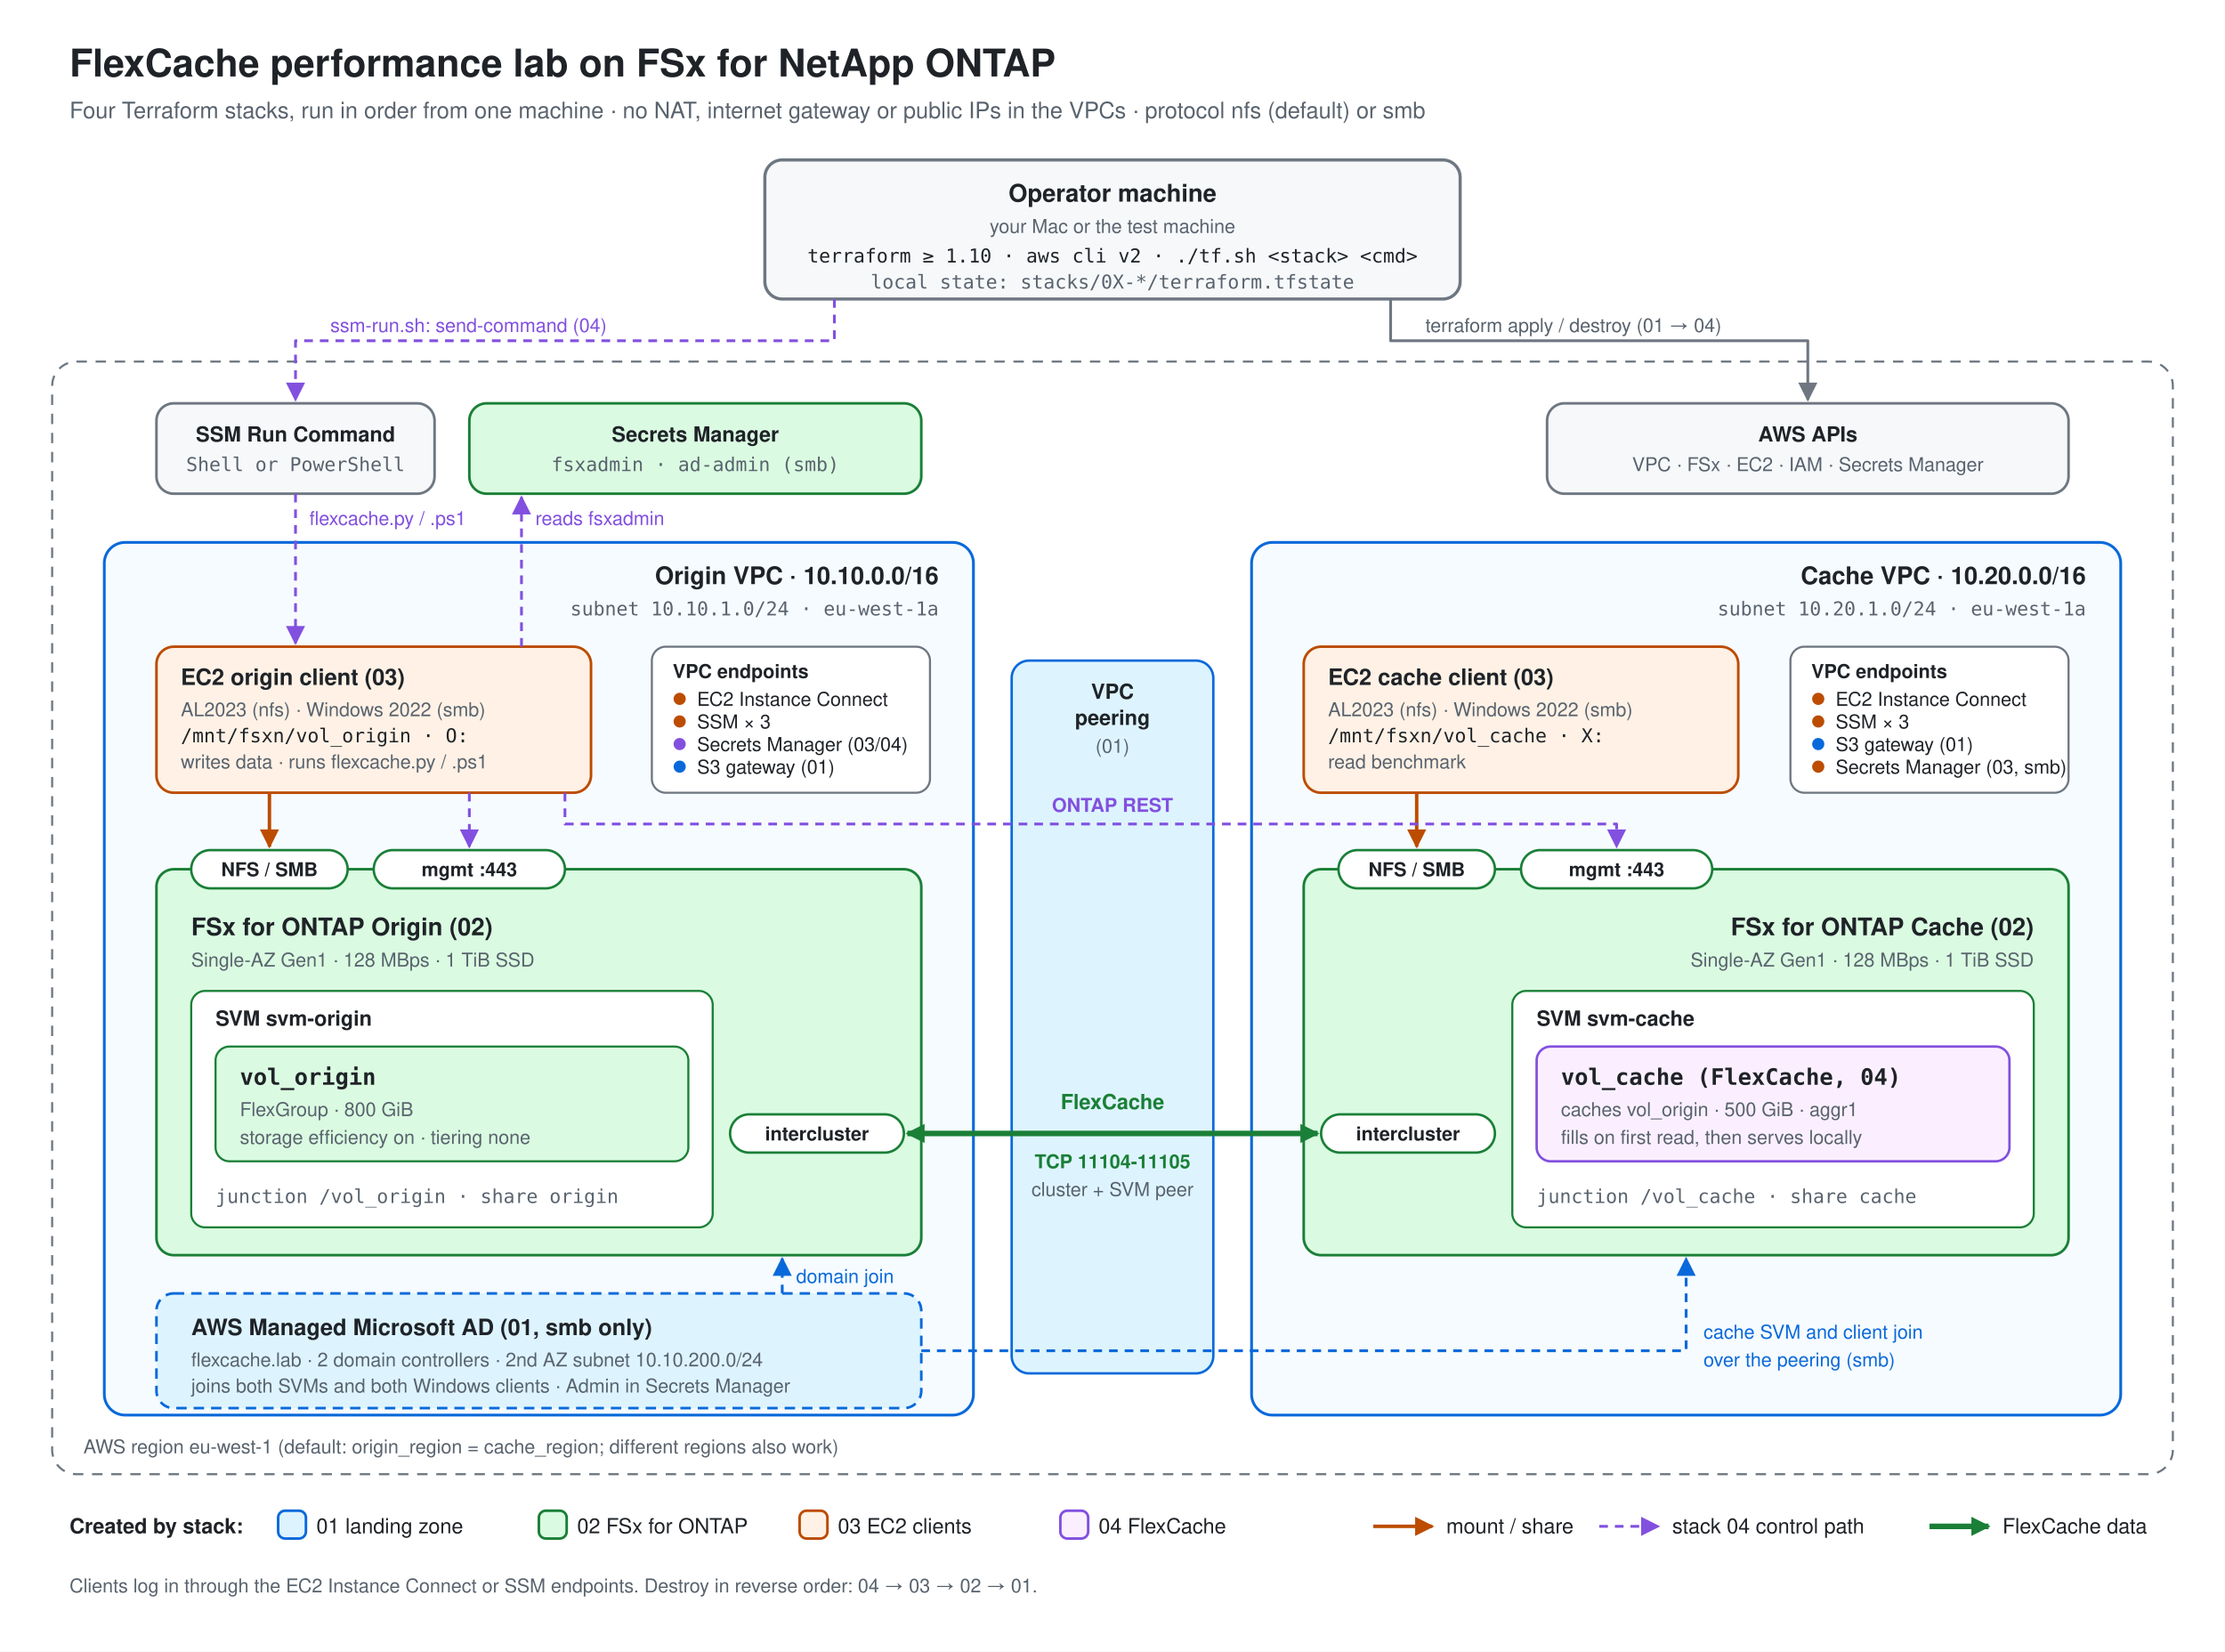
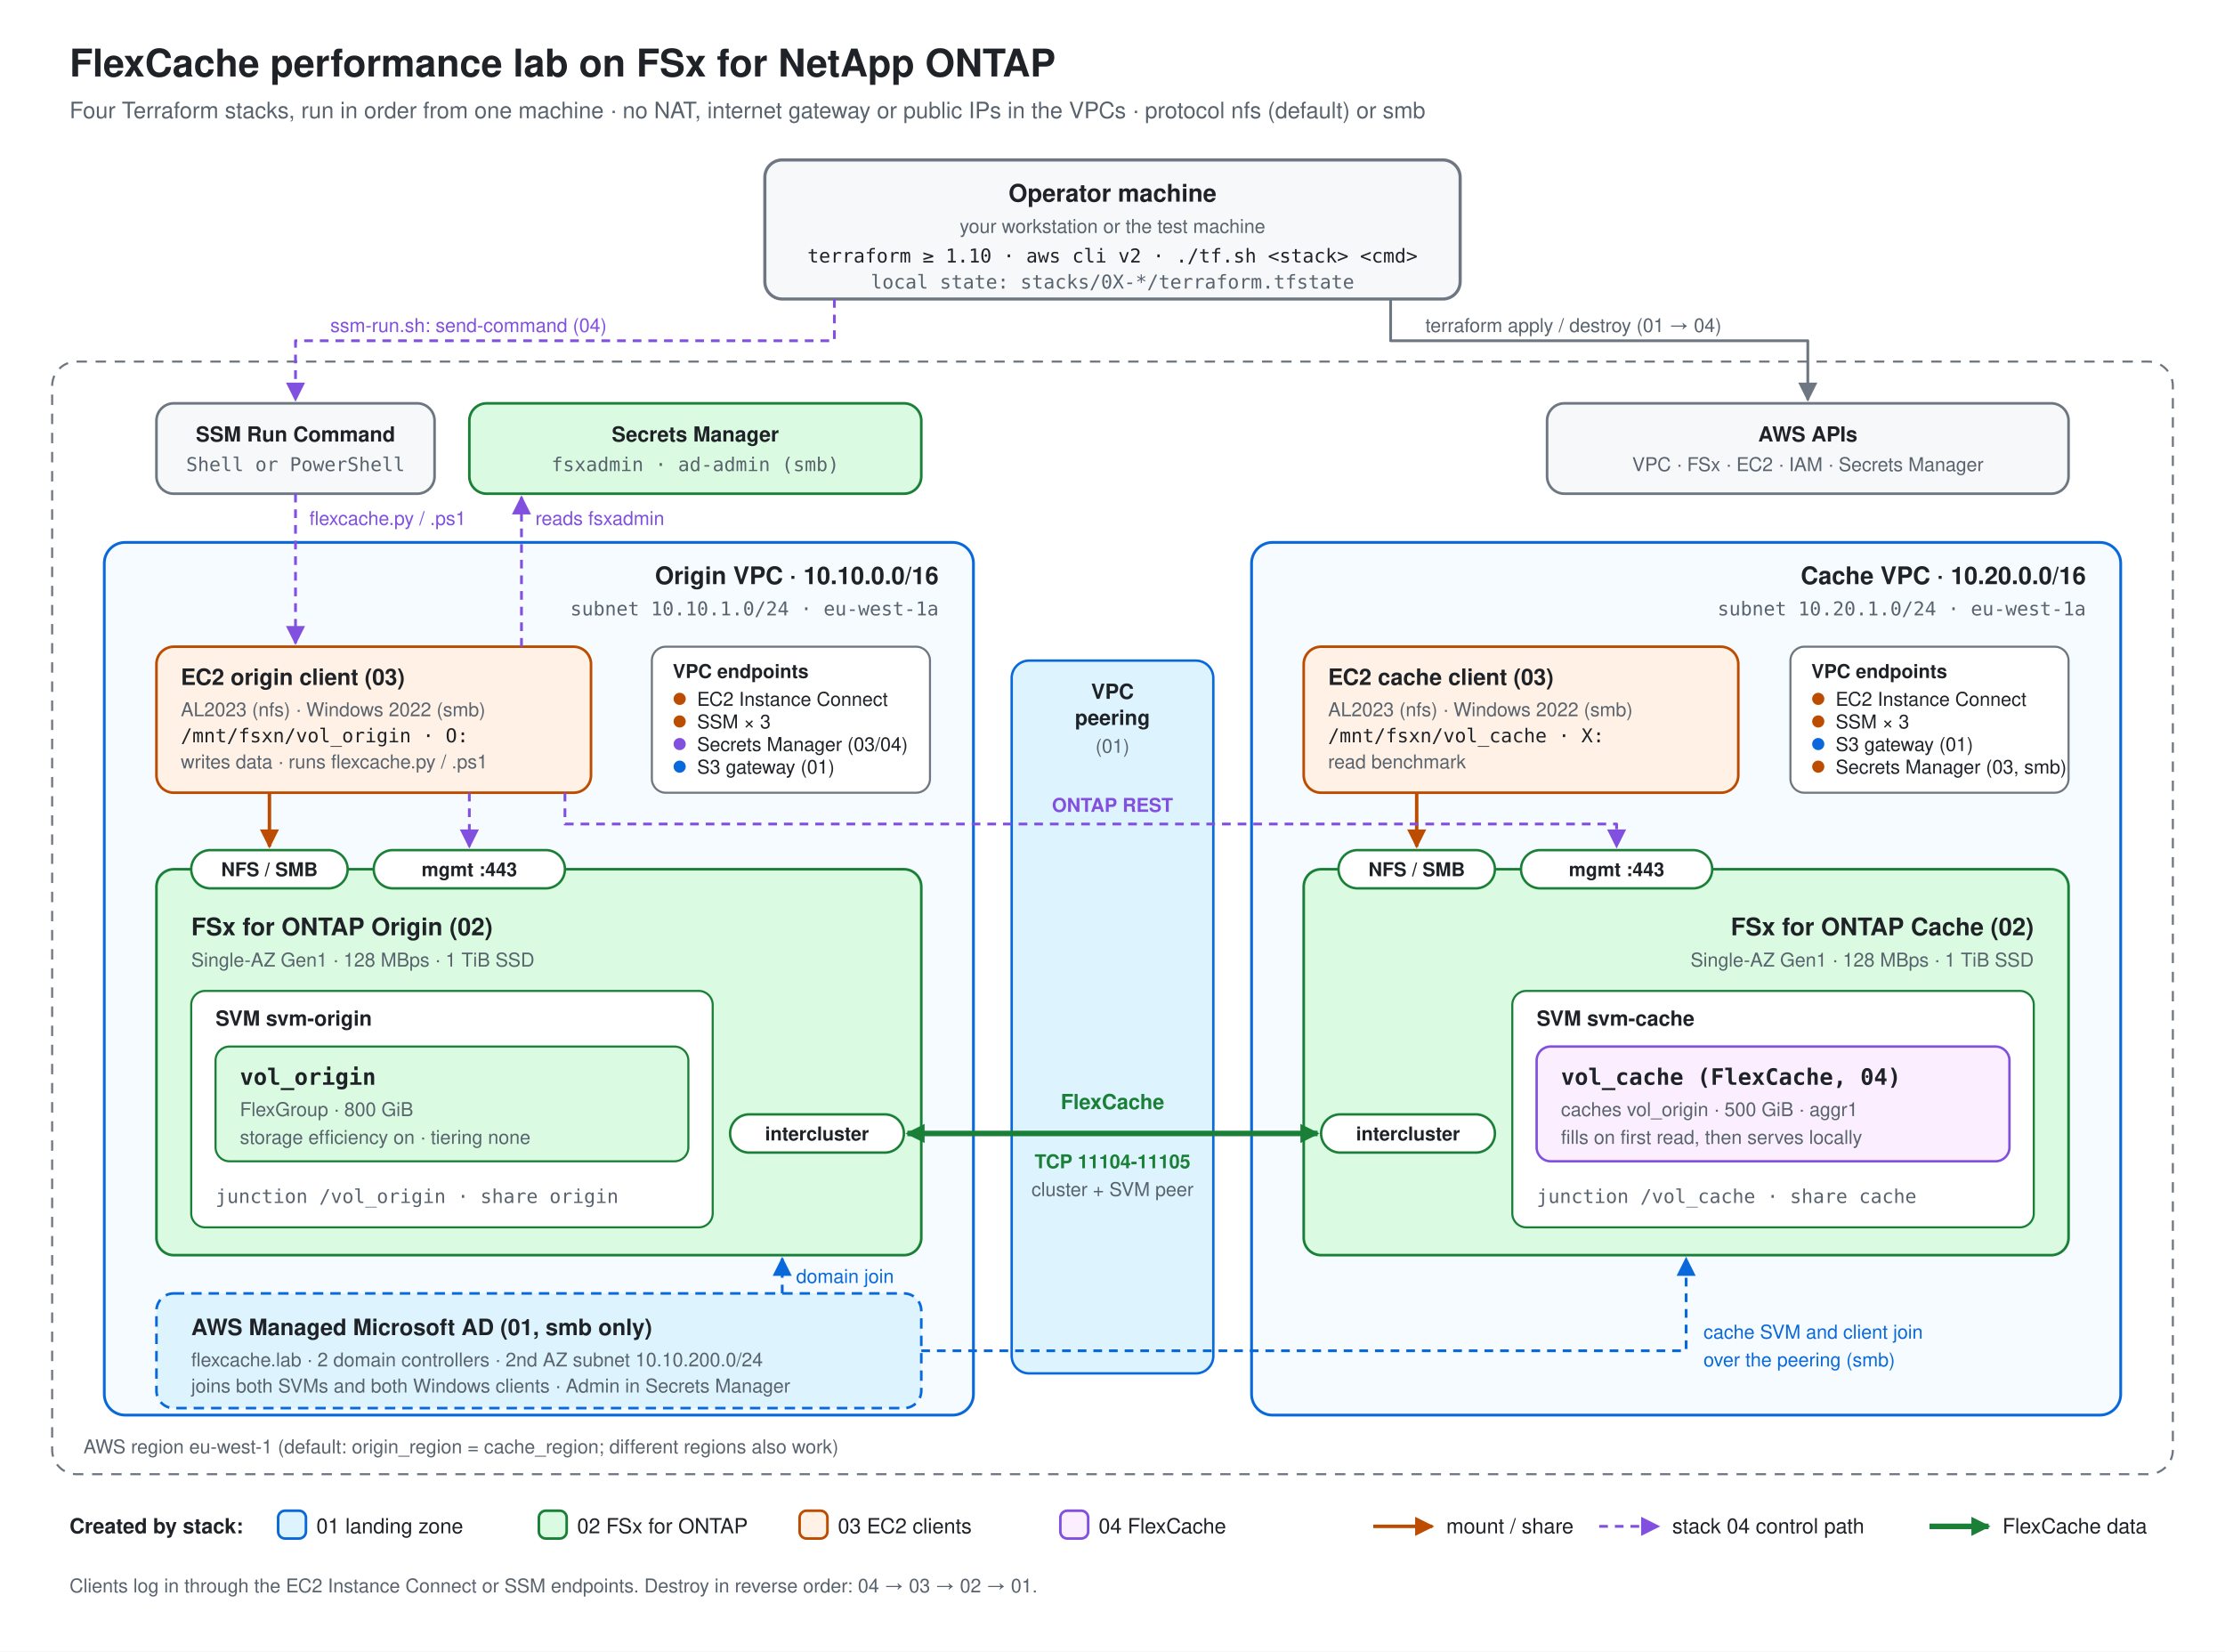
<svg xmlns="http://www.w3.org/2000/svg" viewBox="0 0 1280 950" width="1280" height="950" role="img" aria-label="Architecture of the FlexCache performance lab: an operator machine runs Terraform against AWS; the origin VPC holds FSx for ONTAP Origin and an EC2 client, the cache VPC holds FSx for ONTAP Cache with the FlexCache volume and an EC2 client; with protocol smb, an AWS Managed Microsoft AD in the origin VPC joins both SVMs and the Windows clients, which map the Origin and Cache shares; the VPCs are peered and FlexCache reads flow between the file systems over the intercluster ports 11104-11105.">
  <defs>
    <marker id="m-n" viewBox="0 0 10 10" refX="9" refY="5" markerWidth="11" markerHeight="11" markerUnits="userSpaceOnUse" orient="auto-start-reverse">
      <path d="M0,0 L10,5 L0,10 z" fill="#6e7781" />
    </marker>
    <marker id="m-1" viewBox="0 0 10 10" refX="9" refY="5" markerWidth="11" markerHeight="11" markerUnits="userSpaceOnUse" orient="auto-start-reverse">
      <path d="M0,0 L10,5 L0,10 z" fill="#0969da" />
    </marker>
    <marker id="m-2" viewBox="0 0 10 10" refX="9" refY="5" markerWidth="11" markerHeight="11" markerUnits="userSpaceOnUse" orient="auto-start-reverse">
      <path d="M0,0 L10,5 L0,10 z" fill="#1a7f37" />
    </marker>
    <marker id="m-3" viewBox="0 0 10 10" refX="9" refY="5" markerWidth="11" markerHeight="11" markerUnits="userSpaceOnUse" orient="auto-start-reverse">
      <path d="M0,0 L10,5 L0,10 z" fill="#bc4c00" />
    </marker>
    <marker id="m-4" viewBox="0 0 10 10" refX="9" refY="5" markerWidth="11" markerHeight="11" markerUnits="userSpaceOnUse" orient="auto-start-reverse">
      <path d="M0,0 L10,5 L0,10 z" fill="#8250df" />
    </marker>
  </defs>
  <rect x="0" y="0" width="1280" height="950" rx="0" fill="#ffffff" stroke="#ffffff" stroke-width="0" />
  <text x="40" y="44" font-family="-apple-system, BlinkMacSystemFont, 'Segoe UI', Helvetica, Arial, sans-serif" font-size="22" font-weight="700" fill="#1f2328" text-anchor="start">FlexCache performance lab on FSx for NetApp ONTAP</text>
  <text x="40" y="68" font-family="-apple-system, BlinkMacSystemFont, 'Segoe UI', Helvetica, Arial, sans-serif" font-size="13" font-weight="400" fill="#59636e" text-anchor="start">Four Terraform stacks, run in order from one machine · no NAT, internet gateway or public IPs in the VPCs · protocol nfs (default) or smb</text>
  <rect x="440" y="92" width="400" height="80" rx="10" fill="#f6f8fa" stroke="#6e7781" stroke-width="1.8" />
  <text x="640" y="116" font-family="-apple-system, BlinkMacSystemFont, 'Segoe UI', Helvetica, Arial, sans-serif" font-size="14" font-weight="700" fill="#1f2328" text-anchor="middle">Operator machine</text>
-   <text x="640" y="134" font-family="-apple-system, BlinkMacSystemFont, 'Segoe UI', Helvetica, Arial, sans-serif" font-size="11" font-weight="400" fill="#59636e" text-anchor="middle">your Mac or the test machine</text>
+   <text x="640" y="134" font-family="-apple-system, BlinkMacSystemFont, 'Segoe UI', Helvetica, Arial, sans-serif" font-size="11" font-weight="400" fill="#59636e" text-anchor="middle">your workstation or the test machine</text>
  <text x="640" y="151" font-family="ui-monospace, SFMono-Regular, Menlo, Consolas, monospace" font-size="11" font-weight="400" fill="#1f2328" text-anchor="middle">terraform ≥ 1.10 · aws cli v2 · ./tf.sh &lt;stack&gt; &lt;cmd&gt;</text>
  <text x="640" y="166" font-family="ui-monospace, SFMono-Regular, Menlo, Consolas, monospace" font-size="11" font-weight="400" fill="#59636e" text-anchor="middle">local state: stacks/0X-*/terraform.tfstate</text>
  <rect x="30" y="208" width="1220" height="640" rx="14" fill="none" stroke="#6e7781" stroke-width="1.2" stroke-dasharray="6 5" />
  <text x="48" y="836" font-family="-apple-system, BlinkMacSystemFont, 'Segoe UI', Helvetica, Arial, sans-serif" font-size="11" font-weight="400" fill="#59636e" text-anchor="start">AWS region eu-west-1 (default: origin_region = cache_region; different regions also work)</text>
  <rect x="90" y="232" width="160" height="52" rx="10" fill="#f6f8fa" stroke="#6e7781" stroke-width="1.5" />
  <text x="170" y="254" font-family="-apple-system, BlinkMacSystemFont, 'Segoe UI', Helvetica, Arial, sans-serif" font-size="12" font-weight="700" fill="#1f2328" text-anchor="middle">SSM Run Command</text>
  <text x="170" y="271" font-family="ui-monospace, SFMono-Regular, Menlo, Consolas, monospace" font-size="11" font-weight="400" fill="#59636e" text-anchor="middle">Shell or PowerShell</text>
  <rect x="270" y="232" width="260" height="52" rx="10" fill="#dafbe1" stroke="#1a7f37" stroke-width="1.5" />
  <text x="400" y="254" font-family="-apple-system, BlinkMacSystemFont, 'Segoe UI', Helvetica, Arial, sans-serif" font-size="12" font-weight="700" fill="#1f2328" text-anchor="middle">Secrets Manager</text>
  <text x="400" y="271" font-family="ui-monospace, SFMono-Regular, Menlo, Consolas, monospace" font-size="11" font-weight="400" fill="#59636e" text-anchor="middle">fsxadmin · ad-admin (smb)</text>
  <rect x="890" y="232" width="300" height="52" rx="10" fill="#f6f8fa" stroke="#6e7781" stroke-width="1.5" />
  <text x="1040" y="254" font-family="-apple-system, BlinkMacSystemFont, 'Segoe UI', Helvetica, Arial, sans-serif" font-size="12" font-weight="700" fill="#1f2328" text-anchor="middle">AWS APIs</text>
  <text x="1040" y="271" font-family="-apple-system, BlinkMacSystemFont, 'Segoe UI', Helvetica, Arial, sans-serif" font-size="11" font-weight="400" fill="#59636e" text-anchor="middle">VPC · FSx · EC2 · IAM · Secrets Manager</text>
  <path d="M800,172 L800,196 L1040,196 L1040,230" fill="none" stroke="#6e7781" stroke-width="1.6" stroke-linejoin="round" marker-end="url(#m-n)" />
  <text x="820" y="191" font-family="-apple-system, BlinkMacSystemFont, 'Segoe UI', Helvetica, Arial, sans-serif" font-size="11" font-weight="400" fill="#59636e" text-anchor="start">terraform apply / destroy (01 → 04)</text>
  <path d="M480,172 L480,196 L170,196 L170,230" fill="none" stroke="#8250df" stroke-width="1.6" stroke-linejoin="round" stroke-dasharray="5 4" marker-end="url(#m-4)" />
  <text x="190" y="191" font-family="-apple-system, BlinkMacSystemFont, 'Segoe UI', Helvetica, Arial, sans-serif" font-size="11" font-weight="400" fill="#8250df" text-anchor="start">ssm-run.sh: send-command (04)</text>
  <rect x="60" y="312" width="500" height="502" rx="12" fill="#f6fbff" stroke="#0969da" stroke-width="1.6" />
  <text x="540" y="336" font-family="-apple-system, BlinkMacSystemFont, 'Segoe UI', Helvetica, Arial, sans-serif" font-size="14" font-weight="700" fill="#1f2328" text-anchor="end">Origin VPC · 10.10.0.0/16</text>
  <text x="540" y="354" font-family="ui-monospace, SFMono-Regular, Menlo, Consolas, monospace" font-size="11" font-weight="400" fill="#59636e" text-anchor="end">subnet 10.10.1.0/24 · eu-west-1a</text>
  <rect x="720" y="312" width="500" height="502" rx="12" fill="#f6fbff" stroke="#0969da" stroke-width="1.6" />
  <text x="1200" y="336" font-family="-apple-system, BlinkMacSystemFont, 'Segoe UI', Helvetica, Arial, sans-serif" font-size="14" font-weight="700" fill="#1f2328" text-anchor="end">Cache VPC · 10.20.0.0/16</text>
  <text x="1200" y="354" font-family="ui-monospace, SFMono-Regular, Menlo, Consolas, monospace" font-size="11" font-weight="400" fill="#59636e" text-anchor="end">subnet 10.20.1.0/24 · eu-west-1a</text>
  <rect x="582" y="380" width="116" height="410" rx="10" fill="#ddf4ff" stroke="#0969da" stroke-width="1.4" />
  <text x="640" y="402" font-family="-apple-system, BlinkMacSystemFont, 'Segoe UI', Helvetica, Arial, sans-serif" font-size="12" font-weight="700" fill="#1f2328" text-anchor="middle">VPC</text>
  <text x="640" y="417" font-family="-apple-system, BlinkMacSystemFont, 'Segoe UI', Helvetica, Arial, sans-serif" font-size="12" font-weight="700" fill="#1f2328" text-anchor="middle">peering</text>
  <text x="640" y="433" font-family="-apple-system, BlinkMacSystemFont, 'Segoe UI', Helvetica, Arial, sans-serif" font-size="11" font-weight="400" fill="#59636e" text-anchor="middle">(01)</text>
  <rect x="90" y="372" width="250" height="84" rx="10" fill="#fff1e5" stroke="#bc4c00" stroke-width="1.5" />
  <text x="104" y="394" font-family="-apple-system, BlinkMacSystemFont, 'Segoe UI', Helvetica, Arial, sans-serif" font-size="13" font-weight="700" fill="#1f2328" text-anchor="start">EC2 origin client (03)</text>
  <text x="104" y="412" font-family="-apple-system, BlinkMacSystemFont, 'Segoe UI', Helvetica, Arial, sans-serif" font-size="11" font-weight="400" fill="#59636e" text-anchor="start">AL2023 (nfs) · Windows 2022 (smb)</text>
  <text x="104" y="427" font-family="ui-monospace, SFMono-Regular, Menlo, Consolas, monospace" font-size="11" font-weight="400" fill="#1f2328" text-anchor="start">/mnt/fsxn/vol_origin · O:</text>
  <text x="104" y="442" font-family="-apple-system, BlinkMacSystemFont, 'Segoe UI', Helvetica, Arial, sans-serif" font-size="11" font-weight="400" fill="#59636e" text-anchor="start">writes data · runs flexcache.py / .ps1</text>
  <rect x="750" y="372" width="250" height="84" rx="10" fill="#fff1e5" stroke="#bc4c00" stroke-width="1.5" />
  <text x="764" y="394" font-family="-apple-system, BlinkMacSystemFont, 'Segoe UI', Helvetica, Arial, sans-serif" font-size="13" font-weight="700" fill="#1f2328" text-anchor="start">EC2 cache client (03)</text>
  <text x="764" y="412" font-family="-apple-system, BlinkMacSystemFont, 'Segoe UI', Helvetica, Arial, sans-serif" font-size="11" font-weight="400" fill="#59636e" text-anchor="start">AL2023 (nfs) · Windows 2022 (smb)</text>
  <text x="764" y="427" font-family="ui-monospace, SFMono-Regular, Menlo, Consolas, monospace" font-size="11" font-weight="400" fill="#1f2328" text-anchor="start">/mnt/fsxn/vol_cache · X:</text>
  <text x="764" y="442" font-family="-apple-system, BlinkMacSystemFont, 'Segoe UI', Helvetica, Arial, sans-serif" font-size="11" font-weight="400" fill="#59636e" text-anchor="start">read benchmark</text>
  <rect x="375" y="372" width="160" height="84" rx="8" fill="#ffffff" stroke="#6e7781" stroke-width="1.2" />
  <text x="387" y="390" font-family="-apple-system, BlinkMacSystemFont, 'Segoe UI', Helvetica, Arial, sans-serif" font-size="11" font-weight="700" fill="#1f2328" text-anchor="start">VPC endpoints</text>
  <circle cx="391" cy="402" r="3.5" fill="#bc4c00" />
  <text x="401" y="406" font-family="-apple-system, BlinkMacSystemFont, 'Segoe UI', Helvetica, Arial, sans-serif" font-size="11" font-weight="400" fill="#1f2328" text-anchor="start">EC2 Instance Connect</text>
  <circle cx="391" cy="415" r="3.5" fill="#bc4c00" />
  <text x="401" y="419" font-family="-apple-system, BlinkMacSystemFont, 'Segoe UI', Helvetica, Arial, sans-serif" font-size="11" font-weight="400" fill="#1f2328" text-anchor="start">SSM × 3</text>
  <circle cx="391" cy="428" r="3.5" fill="#8250df" />
  <text x="401" y="432" font-family="-apple-system, BlinkMacSystemFont, 'Segoe UI', Helvetica, Arial, sans-serif" font-size="11" font-weight="400" fill="#1f2328" text-anchor="start">Secrets Manager (03/04)</text>
  <circle cx="391" cy="441" r="3.5" fill="#0969da" />
  <text x="401" y="445" font-family="-apple-system, BlinkMacSystemFont, 'Segoe UI', Helvetica, Arial, sans-serif" font-size="11" font-weight="400" fill="#1f2328" text-anchor="start">S3 gateway (01)</text>
  <rect x="1030" y="372" width="160" height="84" rx="8" fill="#ffffff" stroke="#6e7781" stroke-width="1.2" />
  <text x="1042" y="390" font-family="-apple-system, BlinkMacSystemFont, 'Segoe UI', Helvetica, Arial, sans-serif" font-size="11" font-weight="700" fill="#1f2328" text-anchor="start">VPC endpoints</text>
  <circle cx="1046" cy="402" r="3.5" fill="#bc4c00" />
  <text x="1056" y="406" font-family="-apple-system, BlinkMacSystemFont, 'Segoe UI', Helvetica, Arial, sans-serif" font-size="11" font-weight="400" fill="#1f2328" text-anchor="start">EC2 Instance Connect</text>
  <circle cx="1046" cy="415" r="3.5" fill="#bc4c00" />
  <text x="1056" y="419" font-family="-apple-system, BlinkMacSystemFont, 'Segoe UI', Helvetica, Arial, sans-serif" font-size="11" font-weight="400" fill="#1f2328" text-anchor="start">SSM × 3</text>
  <circle cx="1046" cy="428" r="3.5" fill="#0969da" />
  <text x="1056" y="432" font-family="-apple-system, BlinkMacSystemFont, 'Segoe UI', Helvetica, Arial, sans-serif" font-size="11" font-weight="400" fill="#1f2328" text-anchor="start">S3 gateway (01)</text>
  <circle cx="1046" cy="441" r="3.5" fill="#bc4c00" />
  <text x="1056" y="445" font-family="-apple-system, BlinkMacSystemFont, 'Segoe UI', Helvetica, Arial, sans-serif" font-size="11" font-weight="400" fill="#1f2328" text-anchor="start">Secrets Manager (03, smb)</text>
  <path d="M170,284 L170,370" fill="none" stroke="#8250df" stroke-width="1.6" stroke-linejoin="round" stroke-dasharray="5 4" marker-end="url(#m-4)" />
  <text x="178" y="302" font-family="-apple-system, BlinkMacSystemFont, 'Segoe UI', Helvetica, Arial, sans-serif" font-size="11" font-weight="400" fill="#8250df" text-anchor="start">flexcache.py / .ps1</text>
  <path d="M300,372 L300,286" fill="none" stroke="#8250df" stroke-width="1.6" stroke-linejoin="round" stroke-dasharray="5 4" marker-end="url(#m-4)" />
  <text x="308" y="302" font-family="-apple-system, BlinkMacSystemFont, 'Segoe UI', Helvetica, Arial, sans-serif" font-size="11" font-weight="400" fill="#8250df" text-anchor="start">reads fsxadmin</text>
  <rect x="90" y="500" width="440" height="222" rx="10" fill="#dafbe1" stroke="#1a7f37" stroke-width="1.5" />
  <rect x="110" y="489" width="90" height="22" rx="11" fill="#ffffff" stroke="#1a7f37" stroke-width="1.4" />
  <text x="155.0" y="504" font-family="-apple-system, BlinkMacSystemFont, 'Segoe UI', Helvetica, Arial, sans-serif" font-size="11" font-weight="600" fill="#1f2328" text-anchor="middle">NFS / SMB</text>
  <rect x="215" y="489" width="110" height="22" rx="11" fill="#ffffff" stroke="#1a7f37" stroke-width="1.4" />
  <text x="270.0" y="504" font-family="-apple-system, BlinkMacSystemFont, 'Segoe UI', Helvetica, Arial, sans-serif" font-size="11" font-weight="600" fill="#1f2328" text-anchor="middle">mgmt :443</text>
  <text x="110" y="538" font-family="-apple-system, BlinkMacSystemFont, 'Segoe UI', Helvetica, Arial, sans-serif" font-size="14" font-weight="700" fill="#1f2328" text-anchor="start">FSx for ONTAP Origin (02)</text>
  <text x="110" y="556" font-family="-apple-system, BlinkMacSystemFont, 'Segoe UI', Helvetica, Arial, sans-serif" font-size="11" font-weight="400" fill="#59636e" text-anchor="start">Single-AZ Gen1 · 128 MBps · 1 TiB SSD</text>
  <rect x="110" y="570" width="300" height="136" rx="8" fill="#ffffff" stroke="#1a7f37" stroke-width="1.2" />
  <text x="124" y="590" font-family="-apple-system, BlinkMacSystemFont, 'Segoe UI', Helvetica, Arial, sans-serif" font-size="12" font-weight="700" fill="#1f2328" text-anchor="start">SVM svm-origin</text>
  <rect x="124" y="602" width="272" height="66" rx="8" fill="#dafbe1" stroke="#1a7f37" stroke-width="1.2" />
  <text x="138" y="624" font-family="ui-monospace, SFMono-Regular, Menlo, Consolas, monospace" font-size="13" font-weight="700" fill="#1f2328" text-anchor="start">vol_origin</text>
  <text x="138" y="642" font-family="-apple-system, BlinkMacSystemFont, 'Segoe UI', Helvetica, Arial, sans-serif" font-size="11" font-weight="400" fill="#59636e" text-anchor="start">FlexGroup · 800 GiB</text>
  <text x="138" y="658" font-family="-apple-system, BlinkMacSystemFont, 'Segoe UI', Helvetica, Arial, sans-serif" font-size="11" font-weight="400" fill="#59636e" text-anchor="start">storage efficiency on · tiering none</text>
  <text x="124" y="692" font-family="ui-monospace, SFMono-Regular, Menlo, Consolas, monospace" font-size="11" font-weight="400" fill="#59636e" text-anchor="start">junction /vol_origin · share origin</text>
  <rect x="420" y="641" width="100" height="22" rx="11" fill="#ffffff" stroke="#1a7f37" stroke-width="1.4" />
  <text x="470.0" y="656" font-family="-apple-system, BlinkMacSystemFont, 'Segoe UI', Helvetica, Arial, sans-serif" font-size="11" font-weight="600" fill="#1f2328" text-anchor="middle">intercluster</text>
  <rect x="750" y="500" width="440" height="222" rx="10" fill="#dafbe1" stroke="#1a7f37" stroke-width="1.5" />
  <rect x="770" y="489" width="90" height="22" rx="11" fill="#ffffff" stroke="#1a7f37" stroke-width="1.4" />
  <text x="815.0" y="504" font-family="-apple-system, BlinkMacSystemFont, 'Segoe UI', Helvetica, Arial, sans-serif" font-size="11" font-weight="600" fill="#1f2328" text-anchor="middle">NFS / SMB</text>
  <rect x="875" y="489" width="110" height="22" rx="11" fill="#ffffff" stroke="#1a7f37" stroke-width="1.4" />
  <text x="930.0" y="504" font-family="-apple-system, BlinkMacSystemFont, 'Segoe UI', Helvetica, Arial, sans-serif" font-size="11" font-weight="600" fill="#1f2328" text-anchor="middle">mgmt :443</text>
  <text x="1170" y="538" font-family="-apple-system, BlinkMacSystemFont, 'Segoe UI', Helvetica, Arial, sans-serif" font-size="14" font-weight="700" fill="#1f2328" text-anchor="end">FSx for ONTAP Cache (02)</text>
  <text x="1170" y="556" font-family="-apple-system, BlinkMacSystemFont, 'Segoe UI', Helvetica, Arial, sans-serif" font-size="11" font-weight="400" fill="#59636e" text-anchor="end">Single-AZ Gen1 · 128 MBps · 1 TiB SSD</text>
  <rect x="870" y="570" width="300" height="136" rx="8" fill="#ffffff" stroke="#1a7f37" stroke-width="1.2" />
  <text x="884" y="590" font-family="-apple-system, BlinkMacSystemFont, 'Segoe UI', Helvetica, Arial, sans-serif" font-size="12" font-weight="700" fill="#1f2328" text-anchor="start">SVM svm-cache</text>
  <rect x="884" y="602" width="272" height="66" rx="8" fill="#fbefff" stroke="#8250df" stroke-width="1.4" />
  <text x="898" y="624" font-family="ui-monospace, SFMono-Regular, Menlo, Consolas, monospace" font-size="13" font-weight="700" fill="#1f2328" text-anchor="start">vol_cache  (FlexCache, 04)</text>
  <text x="898" y="642" font-family="-apple-system, BlinkMacSystemFont, 'Segoe UI', Helvetica, Arial, sans-serif" font-size="11" font-weight="400" fill="#59636e" text-anchor="start">caches vol_origin · 500 GiB · aggr1</text>
  <text x="898" y="658" font-family="-apple-system, BlinkMacSystemFont, 'Segoe UI', Helvetica, Arial, sans-serif" font-size="11" font-weight="400" fill="#59636e" text-anchor="start">fills on first read, then serves locally</text>
  <text x="884" y="692" font-family="ui-monospace, SFMono-Regular, Menlo, Consolas, monospace" font-size="11" font-weight="400" fill="#59636e" text-anchor="start">junction /vol_cache · share cache</text>
  <rect x="760" y="641" width="100" height="22" rx="11" fill="#ffffff" stroke="#1a7f37" stroke-width="1.4" />
  <text x="810.0" y="656" font-family="-apple-system, BlinkMacSystemFont, 'Segoe UI', Helvetica, Arial, sans-serif" font-size="11" font-weight="600" fill="#1f2328" text-anchor="middle">intercluster</text>
  <path d="M155,456 L155,487" fill="none" stroke="#bc4c00" stroke-width="2" stroke-linejoin="round" marker-end="url(#m-3)" />
  <path d="M815,456 L815,487" fill="none" stroke="#bc4c00" stroke-width="2" stroke-linejoin="round" marker-end="url(#m-3)" />
  <path d="M270,456 L270,487" fill="none" stroke="#8250df" stroke-width="1.6" stroke-linejoin="round" stroke-dasharray="5 4" marker-end="url(#m-4)" />
  <path d="M325,456 L325,474 L930,474 L930,487" fill="none" stroke="#8250df" stroke-width="1.6" stroke-linejoin="round" stroke-dasharray="5 4" marker-end="url(#m-4)" />
  <text x="640" y="467" font-family="-apple-system, BlinkMacSystemFont, 'Segoe UI', Helvetica, Arial, sans-serif" font-size="11" font-weight="600" fill="#8250df" text-anchor="middle">ONTAP REST</text>
  <path d="M522,652 L758,652" fill="none" stroke="#1a7f37" stroke-width="3.2" stroke-linejoin="round" marker-end="url(#m-2)" marker-start="url(#m-2)" />
  <text x="640" y="638" font-family="-apple-system, BlinkMacSystemFont, 'Segoe UI', Helvetica, Arial, sans-serif" font-size="12" font-weight="700" fill="#1a7f37" text-anchor="middle">FlexCache</text>
  <text x="640" y="672" font-family="-apple-system, BlinkMacSystemFont, 'Segoe UI', Helvetica, Arial, sans-serif" font-size="11" font-weight="600" fill="#1a7f37" text-anchor="middle">TCP 11104-11105</text>
  <text x="640" y="688" font-family="-apple-system, BlinkMacSystemFont, 'Segoe UI', Helvetica, Arial, sans-serif" font-size="11" font-weight="400" fill="#59636e" text-anchor="middle">cluster + SVM peer</text>
  <rect x="90" y="744" width="440" height="66" rx="10" fill="#ddf4ff" stroke="#0969da" stroke-width="1.5" stroke-dasharray="6 4" />
  <text x="110" y="768" font-family="-apple-system, BlinkMacSystemFont, 'Segoe UI', Helvetica, Arial, sans-serif" font-size="13" font-weight="700" fill="#1f2328" text-anchor="start">AWS Managed Microsoft AD (01, smb only)</text>
  <text x="110" y="786" font-family="-apple-system, BlinkMacSystemFont, 'Segoe UI', Helvetica, Arial, sans-serif" font-size="11" font-weight="400" fill="#59636e" text-anchor="start">flexcache.lab · 2 domain controllers · 2nd AZ subnet 10.10.200.0/24</text>
  <text x="110" y="801" font-family="-apple-system, BlinkMacSystemFont, 'Segoe UI', Helvetica, Arial, sans-serif" font-size="11" font-weight="400" fill="#59636e" text-anchor="start">joins both SVMs and both Windows clients · Admin in Secrets Manager</text>
  <path d="M450,744 L450,724" fill="none" stroke="#0969da" stroke-width="1.6" stroke-linejoin="round" stroke-dasharray="5 4" marker-end="url(#m-1)" />
  <text x="458" y="738" font-family="-apple-system, BlinkMacSystemFont, 'Segoe UI', Helvetica, Arial, sans-serif" font-size="11" font-weight="400" fill="#0969da" text-anchor="start">domain join</text>
  <path d="M530,777 L970,777 L970,724" fill="none" stroke="#0969da" stroke-width="1.6" stroke-linejoin="round" stroke-dasharray="5 4" marker-end="url(#m-1)" />
  <text x="980" y="770" font-family="-apple-system, BlinkMacSystemFont, 'Segoe UI', Helvetica, Arial, sans-serif" font-size="11" font-weight="400" fill="#0969da" text-anchor="start">cache SVM and client join</text>
  <text x="980" y="786" font-family="-apple-system, BlinkMacSystemFont, 'Segoe UI', Helvetica, Arial, sans-serif" font-size="11" font-weight="400" fill="#0969da" text-anchor="start">over the peering (smb)</text>
  <text x="40" y="882" font-family="-apple-system, BlinkMacSystemFont, 'Segoe UI', Helvetica, Arial, sans-serif" font-size="12" font-weight="700" fill="#1f2328" text-anchor="start">Created by stack:</text>
  <rect x="160" y="869" width="16" height="16" rx="4" fill="#ddf4ff" stroke="#0969da" stroke-width="1.5" />
  <text x="182" y="882" font-family="-apple-system, BlinkMacSystemFont, 'Segoe UI', Helvetica, Arial, sans-serif" font-size="12" font-weight="400" fill="#1f2328" text-anchor="start">01 landing zone</text>
  <rect x="310" y="869" width="16" height="16" rx="4" fill="#dafbe1" stroke="#1a7f37" stroke-width="1.5" />
  <text x="332" y="882" font-family="-apple-system, BlinkMacSystemFont, 'Segoe UI', Helvetica, Arial, sans-serif" font-size="12" font-weight="400" fill="#1f2328" text-anchor="start">02 FSx for ONTAP</text>
  <rect x="460" y="869" width="16" height="16" rx="4" fill="#fff1e5" stroke="#bc4c00" stroke-width="1.5" />
  <text x="482" y="882" font-family="-apple-system, BlinkMacSystemFont, 'Segoe UI', Helvetica, Arial, sans-serif" font-size="12" font-weight="400" fill="#1f2328" text-anchor="start">03 EC2 clients</text>
  <rect x="610" y="869" width="16" height="16" rx="4" fill="#fbefff" stroke="#8250df" stroke-width="1.5" />
  <text x="632" y="882" font-family="-apple-system, BlinkMacSystemFont, 'Segoe UI', Helvetica, Arial, sans-serif" font-size="12" font-weight="400" fill="#1f2328" text-anchor="start">04 FlexCache</text>
  <path d="M790,878 L824,878" fill="none" stroke="#bc4c00" stroke-width="2" stroke-linejoin="round" marker-end="url(#m-3)" />
  <text x="832" y="882" font-family="-apple-system, BlinkMacSystemFont, 'Segoe UI', Helvetica, Arial, sans-serif" font-size="12" font-weight="400" fill="#1f2328" text-anchor="start">mount / share</text>
  <path d="M920,878 L954,878" fill="none" stroke="#8250df" stroke-width="1.6" stroke-linejoin="round" stroke-dasharray="5 4" marker-end="url(#m-4)" />
  <text x="962" y="882" font-family="-apple-system, BlinkMacSystemFont, 'Segoe UI', Helvetica, Arial, sans-serif" font-size="12" font-weight="400" fill="#1f2328" text-anchor="start">stack 04 control path</text>
  <path d="M1110,878 L1144,878" fill="none" stroke="#1a7f37" stroke-width="3.2" stroke-linejoin="round" marker-end="url(#m-2)" />
  <text x="1152" y="882" font-family="-apple-system, BlinkMacSystemFont, 'Segoe UI', Helvetica, Arial, sans-serif" font-size="12" font-weight="400" fill="#1f2328" text-anchor="start">FlexCache data</text>
  <text x="40" y="916" font-family="-apple-system, BlinkMacSystemFont, 'Segoe UI', Helvetica, Arial, sans-serif" font-size="11" font-weight="400" fill="#59636e" text-anchor="start">Clients log in through the EC2 Instance Connect or SSM endpoints. Destroy in reverse order: 04 → 03 → 02 → 01.</text>
</svg>
